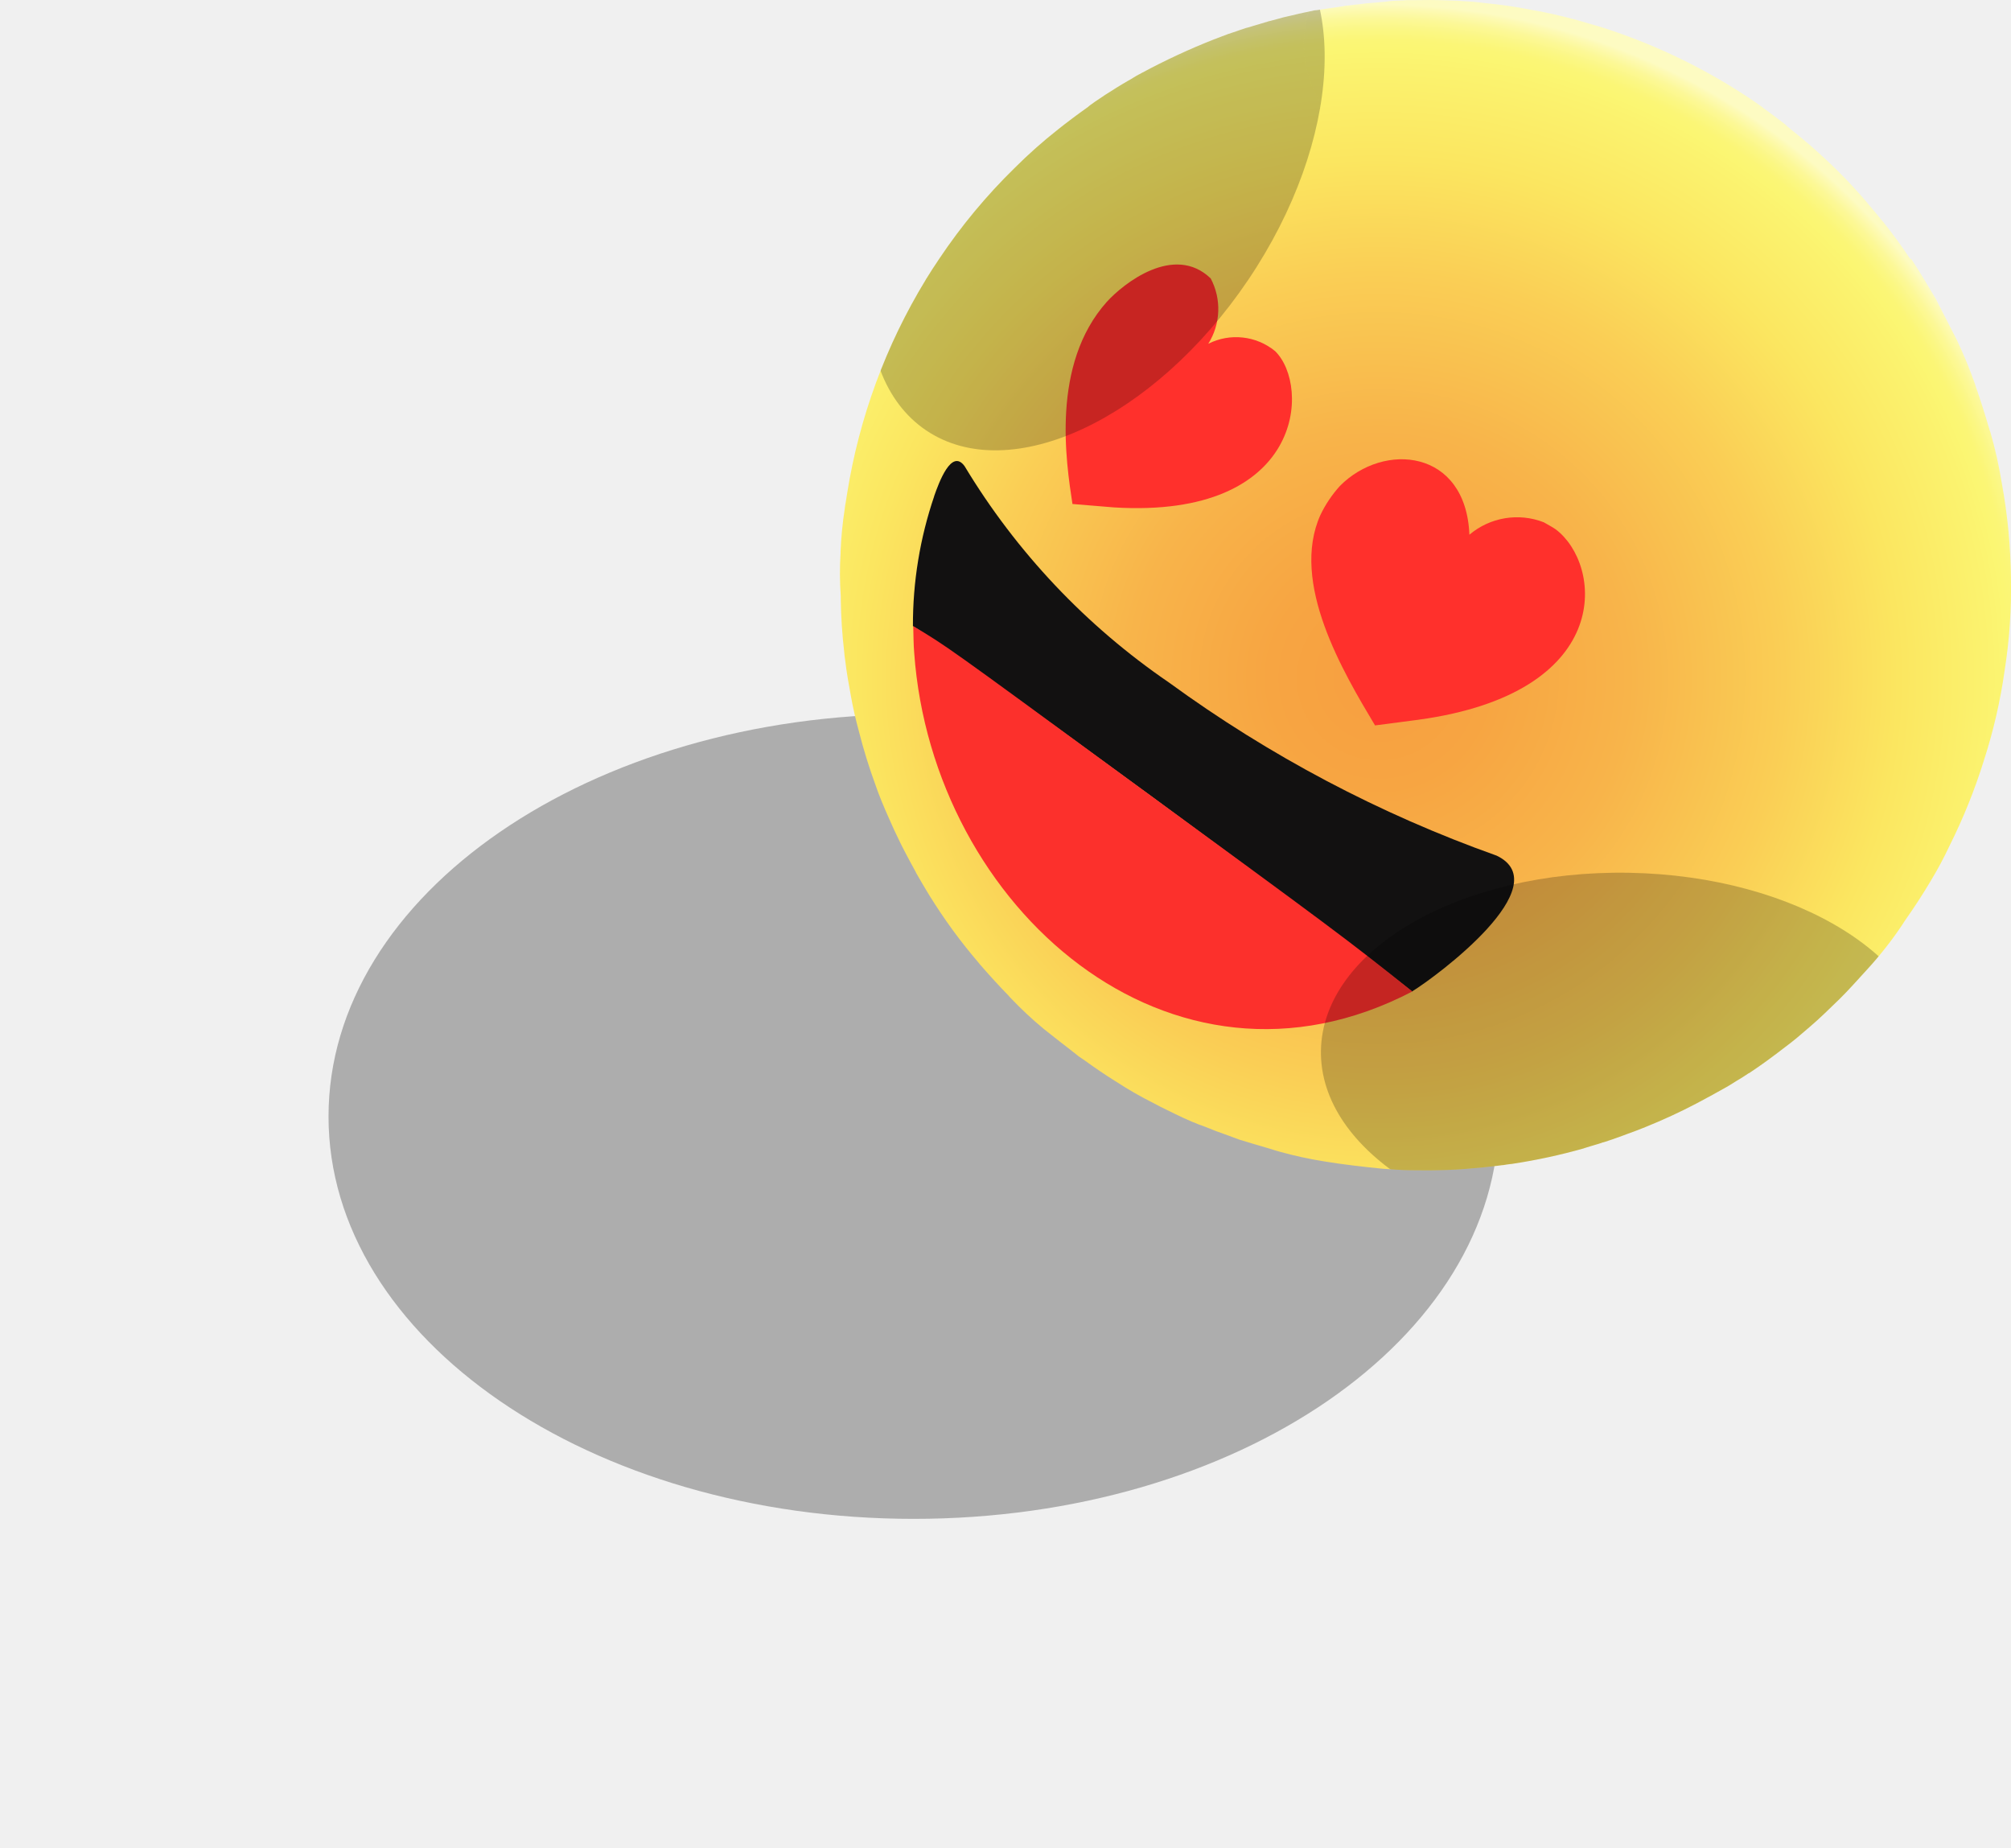
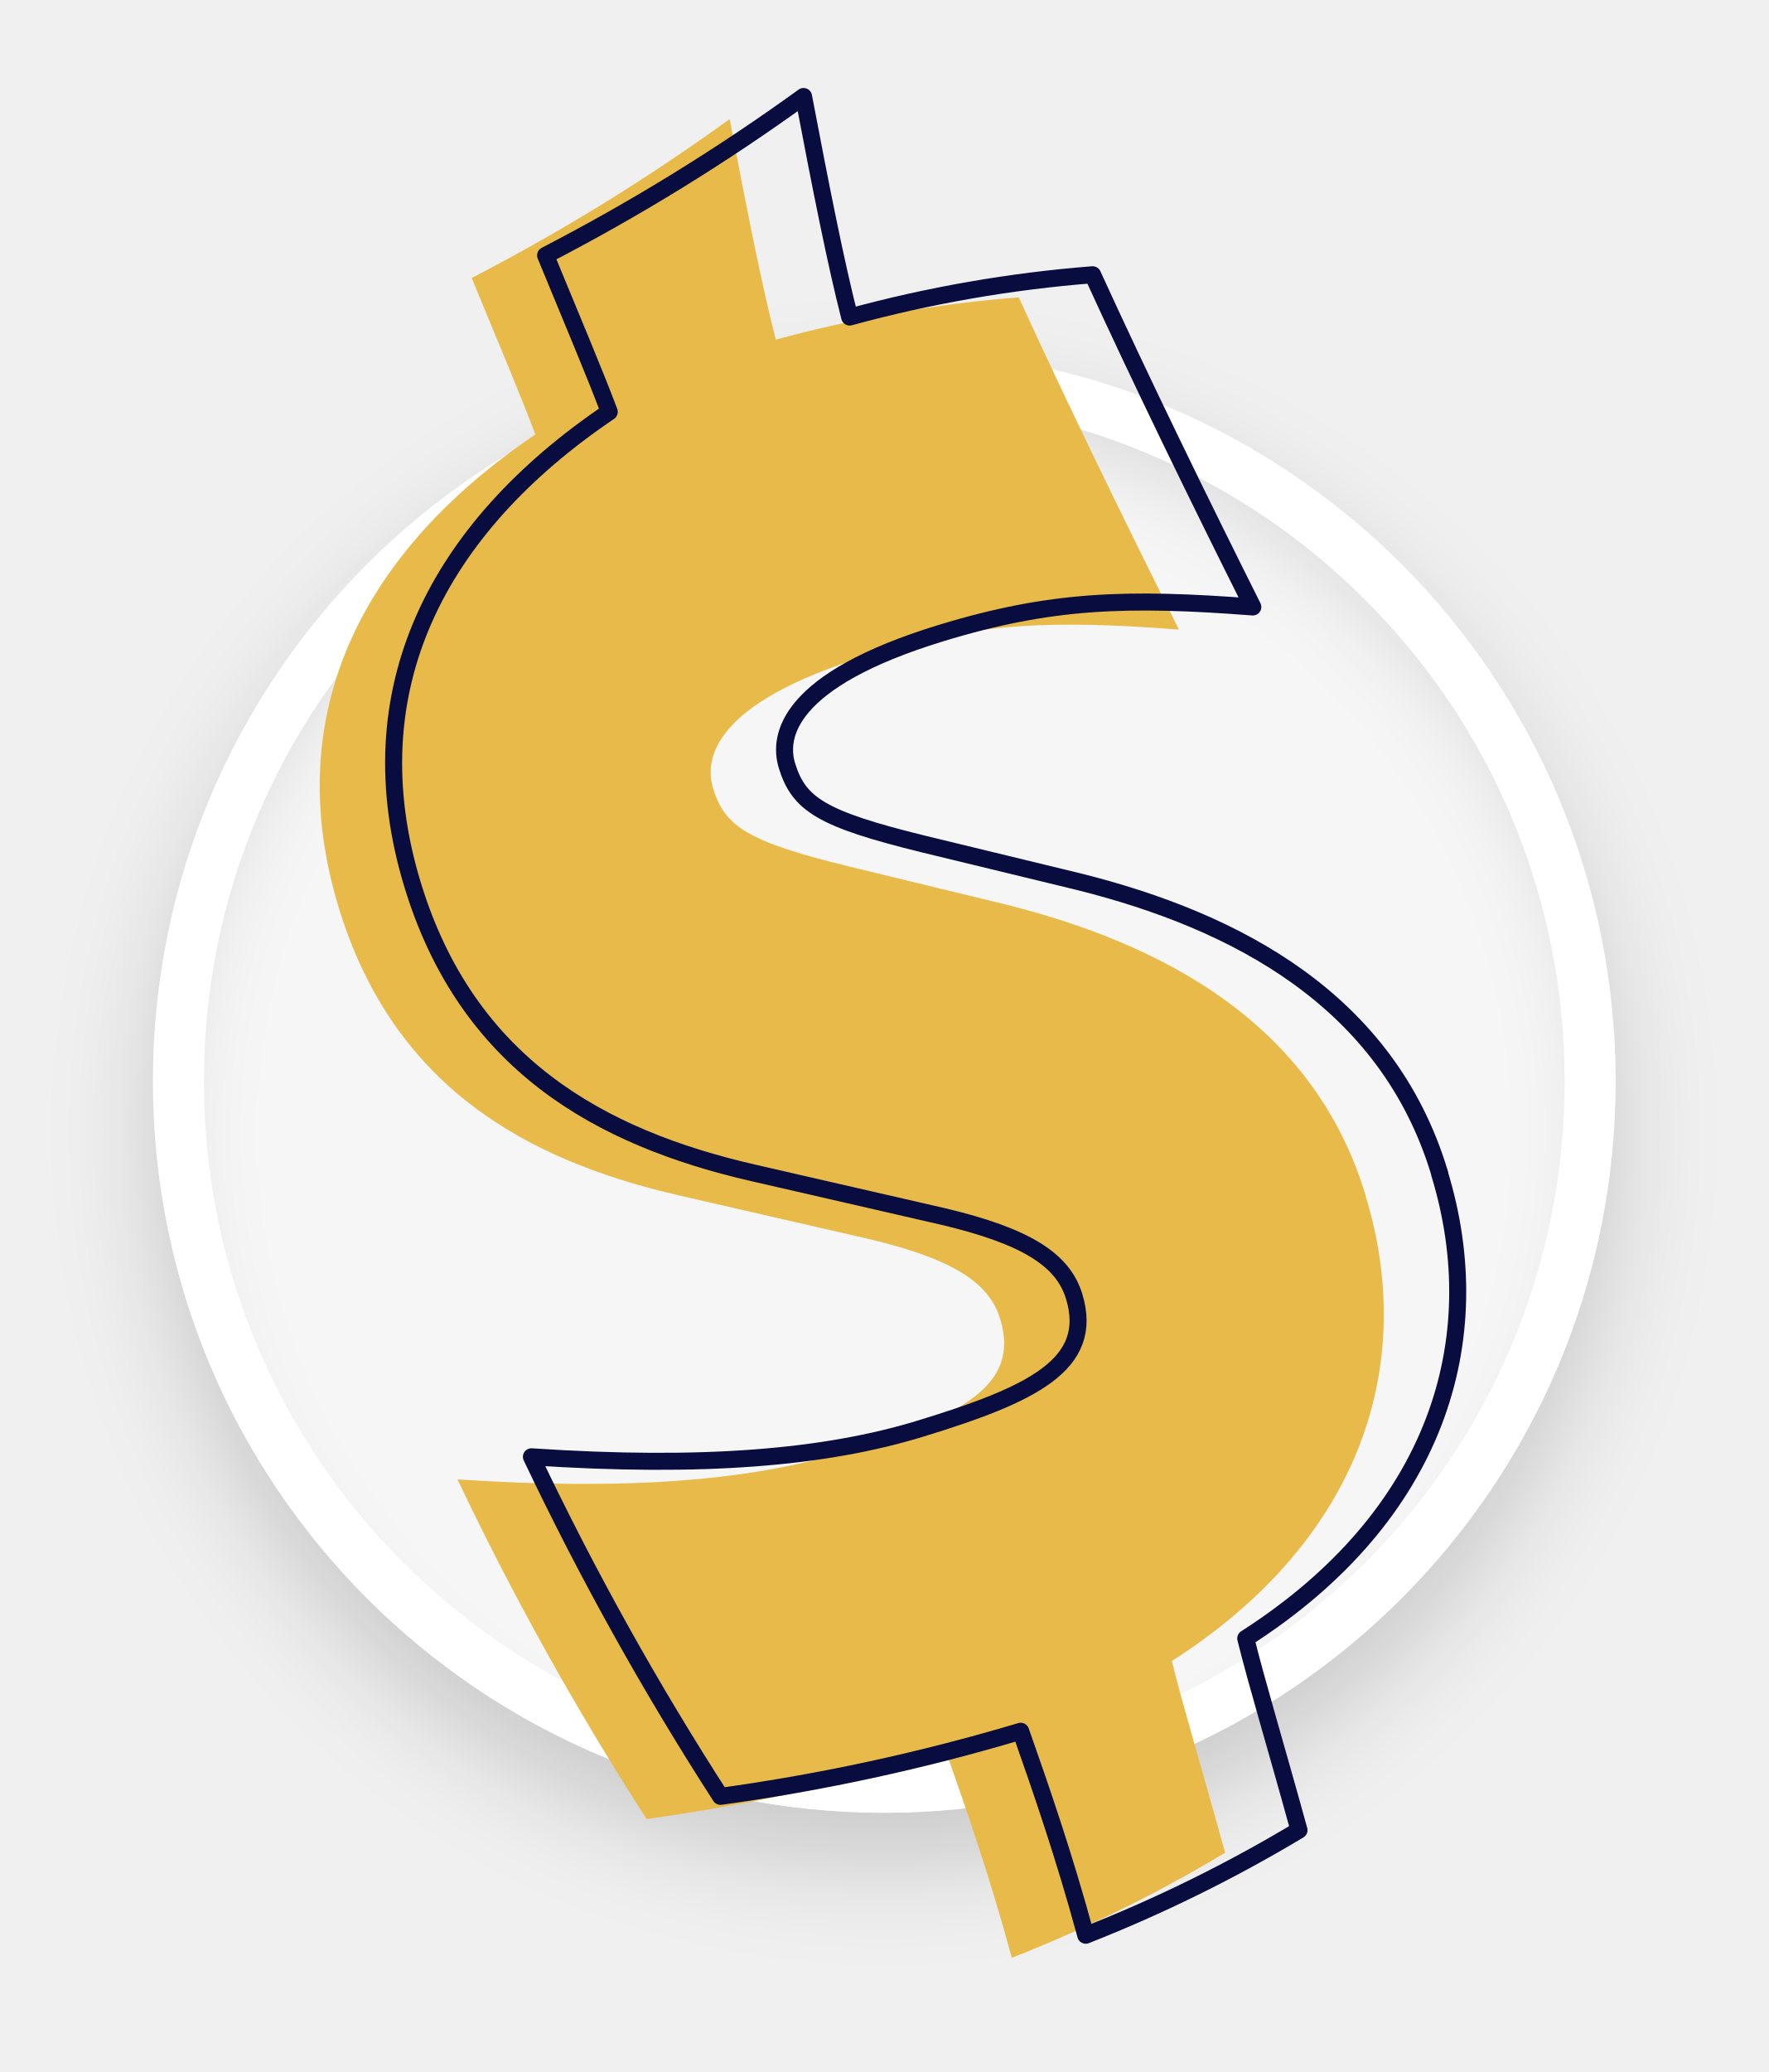
- <svg xmlns="http://www.w3.org/2000/svg" xmlns:xlink="http://www.w3.org/1999/xlink" width="82.478" height="75.758" viewBox="0 0 82.478 75.758">
+ <svg xmlns="http://www.w3.org/2000/svg" width="104.06" height="121.879" viewBox="0 0 104.06 121.879">
  <defs>
-     <radialGradient id="radial-gradient" cx="0.471" cy="0.58" r="0.575" gradientTransform="matrix(-0.999, -0.004, -0.004, 1, 0.933, 0.001)" gradientUnits="objectBoundingBox">
-       <stop offset="0" stop-color="#f79f40" />
-       <stop offset="0.163" stop-color="#f7a542" />
-       <stop offset="0.371" stop-color="#f8b44a" />
-       <stop offset="0.601" stop-color="#face55" />
-       <stop offset="0.771" stop-color="#fbe660" />
-       <stop offset="0.91" stop-color="#fbf36f" />
-       <stop offset="0.932" stop-color="#fbf672" />
-       <stop offset="0.947" stop-color="#fbf676" />
-       <stop offset="0.962" stop-color="#fbf783" />
-       <stop offset="0.978" stop-color="#fcf897" />
-       <stop offset="0.994" stop-color="#fdfab4" />
-       <stop offset="1" stop-color="#fdfbc2" />
-     </radialGradient>
-     <clipPath id="clip-path">
-       <path id="Trazado_116496" data-name="Trazado 116496" d="M52.65,29.84v-.06c0-.11-.03-.77-.15-1.75-.01-.09-.02-.17-.03-.26-.02-.12-.04-.25-.06-.38a23.894,23.894,0,0,0-3.15-8.77c0-.01-.01-.01-.01-.02-.17-.29-.35-.57-.54-.85h0a23.353,23.353,0,0,0-3.06-3.74,20.449,20.449,0,0,0-1.77-1.6c-.39-.32-.78-.62-1.19-.91a.265.265,0,0,1-.06-.05l-.05-.04-.21-.15c-.26-.18-.55-.37-.86-.57h0c-.01-.01-.02-.01-.03-.02-.15-.09-.3-.19-.47-.28-.07-.04-.15-.09-.22-.13s-.12-.07-.19-.11a1.092,1.092,0,0,0-.15-.08,25.413,25.413,0,0,0-2.93-1.4c-.26-.11-.47-.18-.58-.23l-.18-.07-.18-.07c-.01,0-.02-.01-.03-.01l-.04-.01-.3-.1-.04-.01c-.01,0-.03-.01-.04-.01l-.2-.07a2.759,2.759,0,0,0-.27-.08l-.23-.07c-.04-.01-.09-.03-.13-.04-.01,0-.03-.01-.04-.01s-.03-.01-.05-.01a.636.636,0,0,1-.07-.02l-.26-.07-.22-.06c-.07-.02-.14-.03-.21-.05h-.01l-.13-.03-.25-.06-.18-.04a2.049,2.049,0,0,0-.24-.05c-.01,0-.03-.01-.04-.01-.06-.01-.12-.03-.18-.04l-.11-.02-.13-.03h-.02l-.04-.01c-.02,0-.05-.01-.07-.01a1.766,1.766,0,0,1-.2-.04.6.6,0,0,0-.12-.02h0a2.068,2.068,0,0,1-.22-.04l-.19-.03c-.03-.01-.07-.01-.11-.02a.985.985,0,0,0-.17-.02,1,1,0,0,0-.16-.02l-.27-.03-.25-.03c-.03,0-.05-.01-.08-.01h-.02a1.641,1.641,0,0,0-.23-.02l-.34-.03c-.08-.01-.16-.01-.23-.02-.09-.01-.17-.01-.26-.02s-.18-.01-.27-.02A.97.97,0,0,1,29.76,7h-.37c-.48-.01-.96-.01-1.45,0-.11,0-.21,0-.31.01s-.22.01-.32.02c-.07,0-.13.01-.19.01-.16.01-.31.02-.46.04-.05,0-.11.01-.16.01-.22.02-.43.04-.64.07-.1.01-.2.02-.3.04h-.01c-.02,0-.04.01-.06.01q-.24.03-.45.06c-.11.02-.23.04-.34.05-.26.04-.47.08-.61.11-.7.14-1.38.3-2.06.5-.41.11-.77.22-1.21.38a24.021,24.021,0,0,0-5.31,2.61h0c-.17.11-.33.22-.49.33a.265.265,0,0,0-.06.05c-.28.2-.56.4-.84.61a.423.423,0,0,1-.07.05l-.02.02-.02.02c-.01.01-.02.02-.03.02s-.02.01-.03.02c-.08.06-.15.12-.23.18-.15.12-.3.24-.44.36-.08.07-.16.13-.24.2-.16.14-.32.27-.46.4l-.02.02-.02.02c-.03.03-.07.06-.1.09-.75.69-1.21,1.19-1.24,1.22-.23.25-.46.51-.69.77-.16.19-.33.38-.5.59-.01.01-.02.03-.04.04l-.03.03c-.34.42-.69.89-1.08,1.46l-.01.01-.01.01c-.01.01-.01.02-.02.02-.18.26-.36.55-.54.86-.16.26-.32.52-.46.75l-.46.88c-.15.29-.29.56-.42.82a16.758,16.758,0,0,0-.76,1.82h0v.01c-.22.6-.42,1.23-.6,1.84l-.01.02a.037.037,0,0,1-.01.03,17.968,17.968,0,0,0-.5,2.13,23.506,23.506,0,0,0-.17,7.66,22.794,22.794,0,0,0,.82,3.68,23.944,23.944,0,0,0,1.38,3.51,15.311,15.311,0,0,0,.75,1.42c.32.56.68,1.11,1.06,1.66.04.07.09.13.13.2a16,16,0,0,0,1.39,1.8c.34.37.78.88,1.14,1.24s.83.82,1.22,1.15h0c.42.37.6.53.99.83q.72.585,1.47,1.08h.01c.16.11.32.22.49.32.19.12.38.24.55.34.09.05.22.13.36.21a.573.573,0,0,1,.07.04c.15.09.33.18.52.29.04.02.09.05.13.07a22.789,22.789,0,0,0,2.12,1c.18.07.42.17.7.28l.24.09.42.15.3.1.11.03c.01,0,.01,0,.02.01l.16.05a2.759,2.759,0,0,0,.27.08l.26.08c.01,0,.02,0,.02.01a22.1,22.1,0,0,0,2.96.66l.09.01c.08.01.17.03.27.04h.03l.23.03.53.06c.24.03.56.05.79.07s.49.03.74.04h.02c.13.01.25.01.37.01.33.01.77,0,1.1.01s.79-.03,1.13-.05c.72-.06,1.68-.17,2.39-.28a18.747,18.747,0,0,0,1.84-.38c.14-.04.28-.08.43-.12.43-.12.87-.25,1.24-.36l.43-.16c.35-.12.69-.25,1.03-.38l.17-.06c.4-.15.89-.38,1.32-.59.19-.09.37-.18.55-.28a15.71,15.71,0,0,0,1.56-.88c.02-.01.03-.02.05-.03.41-.26.82-.52,1.22-.81.09-.06.18-.12.26-.17l.44-.34c.12-.09.23-.18.35-.27l.66-.52a14.289,14.289,0,0,0,1.37-1.26l.03-.03.07-.07c.35-.35.74-.77,1.2-1.29a.138.138,0,0,0,.03-.04h0a20.958,20.958,0,0,0,2.02-2.71c.01-.01.01-.02.02-.03.19-.3.38-.61.57-.95v-.01h0c.08-.14.16-.29.24-.44.11-.2.22-.41.31-.59l.09-.18c.16-.32.31-.65.47-.99.21-.47.41-.94.56-1.36h0c.26-.7.5-1.44.71-2.23.13-.48.25-.96.33-1.41.1-.48.18-.98.25-1.5.02-.12.03-.23.05-.34.08-.69.14-1.41.16-2.14v-.13C52.68,31.04,52.68,30.45,52.65,29.84Z" transform="translate(-4.654 -6.992)" />
-     </clipPath>
-     <linearGradient id="linear-gradient" x1="-0.166" y1="-323.933" x2="-1.166" y2="-323.933" gradientUnits="objectBoundingBox">
-       <stop offset="0" stop-color="#19b79c" />
-       <stop offset="0.405" stop-color="#1dbb9e" />
-       <stop offset="0.825" stop-color="#2ac8a3" />
-       <stop offset="0.997" stop-color="#31cfa6" />
-     </linearGradient>
-     <linearGradient id="linear-gradient-2" x1="-2.106" y1="-363.238" x2="-3.08" y2="-363.238" xlink:href="#linear-gradient" />
-     <clipPath id="clip-path-2">
-       <path id="Trazado_116504" data-name="Trazado 116504" d="M4.652,29.65v-.06a15.757,15.757,0,0,1,.17-1.74,2.335,2.335,0,0,1,.04-.26c.02-.12.04-.25.06-.38a24.088,24.088,0,0,1,3.22-8.75c0-.01.01-.01.01-.02.18-.29.36-.57.55-.85h0a23.39,23.39,0,0,1,3.09-3.72,20.134,20.134,0,0,1,1.78-1.58q.585-.465,1.2-.9a.265.265,0,0,0,.06-.05l.05-.04.21-.15c.26-.18.55-.37.86-.56h0c.01-.01.02-.01.03-.02.15-.09.31-.19.47-.28a2.53,2.53,0,0,0,.22-.13c.06-.04.12-.07.19-.11.05-.03.1-.05.15-.08a27.308,27.308,0,0,1,2.95-1.37c.26-.1.47-.18.58-.22l.18-.06.18-.06c.01,0,.02-.01.03-.01l.05-.02.3-.1.04-.01c.01,0,.03-.01.04-.01l.2-.06c.08-.02.19-.06.27-.08l.23-.07a.647.647,0,0,0,.13-.04c.01,0,.03-.01.04-.01s.03-.01.05-.01a.637.637,0,0,0,.07-.02l.26-.07.22-.06c.07-.02.14-.03.21-.05h.01l.13-.03c.08-.02.18-.04.25-.06l.18-.04c.08-.02.16-.03.24-.05.01,0,.03-.01.04-.01a1.163,1.163,0,0,0,.18-.04l.11-.01.13-.02h.02l.04-.01c.02,0,.05-.01.07-.01l.2-.03c.04-.01.09-.01.13-.02h0l.22-.03.19-.03a.516.516,0,0,0,.11-.02.985.985,0,0,1,.17-.02c.06-.01.11-.01.16-.02l.27-.03.25-.03c.03,0,.05-.01.08-.01h.02c.07-.01.15-.01.23-.02l.34-.03c.08-.01.16-.01.23-.02a1.569,1.569,0,0,1,.24-.03,2.437,2.437,0,0,1,.27-.01.86.86,0,0,1,.16-.01l.15-.01h.24c.49-.01.97-.01,1.45.01.11,0,.21.01.31.01s.22.01.32.02c.07,0,.13.01.19.01.16.01.31.02.46.04.05.01.11.01.16.02.22.02.43.05.64.07.1.01.2.03.3.04h.01c.02,0,.04.01.06.01.16.02.31.05.45.07l.34.06c.26.05.47.09.6.11.69.14,1.38.31,2.06.52.41.11.76.23,1.21.39a24.178,24.178,0,0,1,5.28,2.65h0c.16.11.33.22.49.34a.265.265,0,0,1,.06.05c.28.2.56.41.83.62a.424.424,0,0,0,.07.05l.02.02.02.02.03.03c.01.01.02.01.02.02.08.06.15.12.22.18.15.12.3.24.44.36.08.07.16.14.24.2.16.14.31.28.46.41l.02.02.02.02c.03.03.07.06.1.09.75.69,1.2,1.2,1.23,1.23.23.25.46.51.68.78.16.19.32.38.49.59.01.01.02.03.04.04l.02.03c.33.42.69.89,1.07,1.47l.04.01.01.01c.01.01.01.02.02.02.17.26.36.56.54.86.16.26.31.53.45.75l.45.88c.15.29.29.56.42.82a18.431,18.431,0,0,1,.75,1.83h0v.01c.21.6.41,1.23.59,1.85l.01.02a.037.037,0,0,0,.01.03,17.59,17.59,0,0,1,.48,2.14,22.71,22.71,0,0,1,.37,3.87,21.465,21.465,0,0,1-.26,3.8,21.96,21.96,0,0,1-.85,3.68,23.286,23.286,0,0,1-1.41,3.5,15.244,15.244,0,0,1-.76,1.42c-.33.56-.69,1.11-1.07,1.65-.04.07-.09.13-.13.2a15.2,15.2,0,0,1-1.41,1.79c-.34.37-.79.88-1.15,1.23s-.84.82-1.22,1.14h0c-.43.37-.6.52-1,.82-.49.38-.98.74-1.48,1.07H41.9c-.16.11-.32.21-.49.31-.19.12-.38.24-.55.33-.09.05-.22.12-.36.2a.574.574,0,0,0-.07.04c-.15.08-.33.18-.52.28-.04.02-.09.05-.13.07a23.108,23.108,0,0,1-2.12.98c-.18.07-.42.17-.71.27l-.24.09-.42.15-.3.1-.11.03c-.01,0-.01,0-.02.01l-.16.05c-.08.02-.19.06-.27.08l-.26.08c-.01,0-.02,0-.02.01a23.962,23.962,0,0,1-2.96.64l-.09.01c-.08.01-.17.02-.27.04H31.8l-.23.03-.53.06c-.24.02-.56.05-.79.07s-.49.03-.74.04h-.02c-.13,0-.25.01-.37.01-.33.01-.77,0-1.1,0s-.79-.04-1.13-.06c-.72-.07-1.68-.18-2.39-.3a16.281,16.281,0,0,1-1.84-.4c-.14-.04-.28-.08-.43-.13-.43-.12-.87-.26-1.24-.37l-.43-.16c-.35-.12-.69-.25-1.03-.39l-.17-.06c-.4-.15-.88-.38-1.32-.6-.19-.09-.37-.18-.55-.28a15.612,15.612,0,0,1-1.55-.89.219.219,0,0,0-.05-.03c-.41-.26-.81-.53-1.21-.82-.09-.06-.17-.12-.25-.17L14,49.97c-.12-.09-.23-.18-.35-.27l-.66-.52a15.233,15.233,0,0,1-1.36-1.27l-.03-.03-.06-.07c-.34-.35-.74-.78-1.19-1.3a.138.138,0,0,1-.03-.04h0a21.889,21.889,0,0,1-2-2.73c-.01-.01-.01-.02-.02-.03-.18-.3-.37-.61-.56-.95v-.01h0c-.08-.14-.16-.29-.24-.44-.11-.21-.22-.41-.31-.59l-.09-.18c-.16-.32-.31-.65-.46-.99-.21-.47-.41-.95-.55-1.36h0a22.441,22.441,0,0,1-.69-2.23c-.13-.48-.24-.96-.32-1.41-.09-.49-.18-.98-.24-1.5-.02-.12-.03-.23-.04-.34a21.166,21.166,0,0,1-.14-2.14v-.13A13.347,13.347,0,0,1,4.652,29.65Z" transform="translate(-4.627 -6.983)" fill="url(#radial-gradient)" />
-     </clipPath>
+     <filter id="Path_873828" x="0" y="14.57" width="104.06" height="104.06" filterUnits="userSpaceOnUse">
+       <feOffset dy="3" input="SourceAlpha" />
+       <feGaussianBlur stdDeviation="3" result="blur" />
+       <feFlood flood-opacity="0.161" />
+       <feComposite operator="in" in2="blur" />
+     </filter>
+     <filter id="Path_873828-2" x="0" y="14.57" width="104.06" height="104.06" filterUnits="userSpaceOnUse">
+       <feOffset dy="3" input="SourceAlpha" />
+       <feGaussianBlur stdDeviation="3" result="blur-2" />
+       <feFlood flood-opacity="0.161" result="color" />
+       <feComposite operator="out" in="SourceGraphic" in2="blur-2" />
+       <feComposite operator="in" in="color" />
+       <feComposite operator="in" in2="SourceGraphic" />
+     </filter>
  </defs>
-   <g id="Grupo_157926" data-name="Grupo 157926" transform="translate(13.474)">
-     <ellipse id="Elipse_4737" data-name="Elipse 4737" cx="24" cy="16.5" rx="24" ry="16.5" transform="translate(0 29.284)" fill="#0b0b0b" opacity="0.292" style="mix-blend-mode: multiply;isolation: isolate" />
-     <path id="Trazado_116493" data-name="Trazado 116493" d="M4.652,29.65v-.06a15.757,15.757,0,0,1,.17-1.74,2.335,2.335,0,0,1,.04-.26c.02-.12.04-.25.06-.38a24.088,24.088,0,0,1,3.22-8.75c0-.01.01-.01.01-.02.18-.29.36-.57.55-.85h0a23.39,23.39,0,0,1,3.09-3.72,20.134,20.134,0,0,1,1.78-1.58q.585-.465,1.2-.9a.265.265,0,0,0,.06-.05l.05-.04.21-.15c.26-.18.55-.37.86-.56h0c.01-.01.02-.01.03-.02.15-.09.31-.19.47-.28a2.53,2.53,0,0,0,.22-.13c.06-.04.12-.07.19-.11.05-.03.1-.05.15-.08a27.308,27.308,0,0,1,2.95-1.37c.26-.1.47-.18.58-.22l.18-.06.18-.06c.01,0,.02-.01.03-.01l.05-.02.3-.1.04-.01c.01,0,.03-.01.04-.01l.2-.06c.08-.02.19-.06.27-.08l.23-.07a.647.647,0,0,0,.13-.04c.01,0,.03-.01.04-.01s.03-.01.05-.01a.637.637,0,0,0,.07-.02l.26-.07.22-.06c.07-.02.14-.03.21-.05h.01l.13-.03c.08-.02.18-.04.25-.06l.18-.04c.08-.02.16-.03.24-.05.01,0,.03-.01.04-.01a1.163,1.163,0,0,0,.18-.04l.11-.01.13-.02h.02l.04-.01c.02,0,.05-.01.07-.01l.2-.03c.04-.01.09-.01.13-.02h0l.22-.03.19-.03a.516.516,0,0,0,.11-.02.985.985,0,0,1,.17-.02c.06-.01.11-.01.16-.02l.27-.03.25-.03c.03,0,.05-.01.08-.01h.02c.07-.01.15-.01.23-.02l.34-.03c.08-.01.16-.01.23-.02a1.569,1.569,0,0,1,.24-.03,2.437,2.437,0,0,1,.27-.01.86.86,0,0,1,.16-.01l.15-.01h.24c.49-.01.97-.01,1.45.01.11,0,.21.01.31.01s.22.01.32.02c.07,0,.13.01.19.01.16.01.31.02.46.04.05.01.11.01.16.02.22.02.43.05.64.07.1.01.2.03.3.04h.01c.02,0,.04.01.06.01.16.02.31.05.45.07l.34.06c.26.05.47.09.6.11.69.14,1.38.31,2.06.52.41.11.76.23,1.21.39a24.178,24.178,0,0,1,5.28,2.65h0c.16.11.33.22.49.34a.265.265,0,0,1,.06.05c.28.2.56.41.83.62a.424.424,0,0,0,.07.05l.02.02.02.02.03.03c.01.01.02.01.02.02.08.06.15.12.22.18.15.12.3.24.44.36.08.07.16.14.24.2.16.14.31.28.46.41l.02.02.02.02c.03.03.07.06.1.09.75.69,1.2,1.2,1.23,1.23.23.25.46.51.68.78.16.19.32.38.49.59.01.01.02.03.04.04l.02.03c.33.42.69.89,1.07,1.47l.04.01.01.01c.01.01.01.02.02.02.17.26.36.56.54.86.16.26.31.53.45.75l.45.88c.15.29.29.56.42.82a18.431,18.431,0,0,1,.75,1.83h0v.01c.21.6.41,1.23.59,1.85l.01.02a.037.037,0,0,0,.01.03,17.59,17.59,0,0,1,.48,2.14,22.71,22.71,0,0,1,.37,3.87,21.465,21.465,0,0,1-.26,3.8,21.96,21.96,0,0,1-.85,3.68,23.286,23.286,0,0,1-1.41,3.5,15.244,15.244,0,0,1-.76,1.42c-.33.56-.69,1.11-1.07,1.65-.04.07-.09.13-.13.2a15.2,15.2,0,0,1-1.41,1.79c-.34.37-.79.88-1.15,1.23s-.84.82-1.22,1.14h0c-.43.37-.6.52-1,.82-.49.38-.98.74-1.48,1.07H41.9c-.16.11-.32.21-.49.31-.19.12-.38.24-.55.33-.09.05-.22.12-.36.2a.574.574,0,0,0-.07.04c-.15.08-.33.18-.52.28-.04.02-.09.05-.13.07a23.108,23.108,0,0,1-2.12.98c-.18.07-.42.17-.71.27l-.24.09-.42.15-.3.1-.11.03c-.01,0-.01,0-.02.01l-.16.05c-.08.02-.19.06-.27.08l-.26.08c-.01,0-.02,0-.02.01a23.962,23.962,0,0,1-2.96.64l-.09.01c-.08.01-.17.02-.27.04H31.8l-.23.03-.53.06c-.24.02-.56.05-.79.07s-.49.03-.74.04h-.02c-.13,0-.25.01-.37.01-.33.01-.77,0-1.1,0s-.79-.04-1.13-.06c-.72-.07-1.68-.18-2.39-.3a16.281,16.281,0,0,1-1.84-.4c-.14-.04-.28-.08-.43-.13-.43-.12-.87-.26-1.24-.37l-.43-.16c-.35-.12-.69-.25-1.03-.39l-.17-.06c-.4-.15-.88-.38-1.32-.6-.19-.09-.37-.18-.55-.28a15.612,15.612,0,0,1-1.55-.89.219.219,0,0,0-.05-.03c-.41-.26-.81-.53-1.21-.82-.09-.06-.17-.12-.25-.17L14,49.97c-.12-.09-.23-.18-.35-.27l-.66-.52a15.233,15.233,0,0,1-1.36-1.27l-.03-.03-.06-.07c-.34-.35-.74-.78-1.19-1.3a.138.138,0,0,1-.03-.04h0a21.889,21.889,0,0,1-2-2.73c-.01-.01-.01-.02-.02-.03-.18-.3-.37-.61-.56-.95v-.01h0c-.08-.14-.16-.29-.24-.44-.11-.21-.22-.41-.31-.59l-.09-.18c-.16-.32-.31-.65-.46-.99-.21-.47-.41-.95-.55-1.36h0a22.441,22.441,0,0,1-.69-2.23c-.13-.48-.24-.96-.32-1.41-.09-.49-.18-.98-.24-1.5-.02-.12-.03-.23-.04-.34a21.166,21.166,0,0,1-.14-2.14v-.13A13.347,13.347,0,0,1,4.652,29.65Z" transform="translate(16.349 -6.983)" fill="url(#radial-gradient)" />
-     <g id="Grupo_86225" data-name="Grupo 86225" transform="translate(20.955 0.009)" clip-path="url(#clip-path)">
-       <path id="Trazado_116494" data-name="Trazado 116494" d="M50.67,21.64a4.37,4.37,0,0,1,.18-.46C50.8,21.33,50.74,21.48,50.67,21.64Z" transform="translate(-48.844 -6.992)" fill="url(#linear-gradient)" />
-       <path id="Trazado_116495" data-name="Trazado 116495" d="M4.7,34.92c.03-.14.05-.28.08-.41C4.75,34.65,4.73,34.79,4.7,34.92Z" transform="translate(43.196 -6.992)" fill="url(#linear-gradient-2)" />
-     </g>
-     <path id="Trazado_116497" data-name="Trazado 116497" d="M25.873,27.33A16.375,16.375,0,0,0,25,32.66c2.26,1.39,16.97,12.2,20.47,14.98,1.03-.63,6.02-4.35,3.47-5.57a52.925,52.925,0,0,1-13.44-7.1,28.664,28.664,0,0,1-8.38-8.87c-.54-.75-1.06.69-1.25,1.23" transform="translate(-1.032 -6.983)" fill="#121111" />
-     <path id="Trazado_116499" data-name="Trazado 116499" d="M29.22,33.76c.75,10.43,10.52,19.05,20.43,13.88-2.65-2.12-3.33-2.62-11.66-8.71-7.45-5.46-7.45-5.46-8.81-6.27.01.33.01.77.04,1.1" transform="translate(-5.199 -6.983)" fill="#fc302c" />
-     <g id="Grupo_86231" data-name="Grupo 86231" transform="translate(40.307 18.833)">
-       <path id="Trazado_116501" data-name="Trazado 116501" d="M22.473,28.1c-1.25,2.78.93,6.44,2.24,8.63.65-.09,1.52-.19,2.17-.29,7.67-1.22,7.14-6.32,5.24-7.75-.14-.1-.34-.2-.49-.29a3.024,3.024,0,0,0-3.05.51c-.14-3.51-3.51-3.82-5.31-2a4.969,4.969,0,0,0-.8,1.19" transform="translate(-22.099 -25.816)" fill="#ff302c" />
-     </g>
-     <g id="Grupo_86232" data-name="Grupo 86232" transform="translate(30.232 10.846)">
-       <path id="Trazado_116503" data-name="Trazado 116503" d="M35.806,19.36c-2.3,2.57-1.67,6.58-1.41,8.29.51.04,1.19.1,1.7.14,7.78.48,8.08-4.98,6.61-6.41a2.529,2.529,0,0,0-2.74-.3,2.679,2.679,0,0,0,.1-2.68c-1.5-1.44-3.58.21-4.26.96" transform="translate(-34.117 -17.829)" fill="#ff302c" />
-     </g>
-     <g id="Enmascarar_grupo_59" data-name="Enmascarar grupo 59" transform="translate(20.976 0)" clip-path="url(#clip-path-2)">
-       <g id="Grupo_86233" data-name="Grupo 86233" transform="translate(-2.683 -7.272)" opacity="0.561" style="mix-blend-mode: multiply;isolation: isolate">
-         <g id="Grupo_86230" data-name="Grupo 86230" transform="translate(0)">
-           <ellipse id="Elipse_4734" data-name="Elipse 4734" cx="12.5" cy="7.5" rx="12.5" ry="7.5" transform="translate(21.707 1.557)" fill="#fff" opacity="0.743" />
-           <ellipse id="Elipse_4735" data-name="Elipse 4735" cx="12.5" cy="7.5" rx="12.5" ry="7.5" transform="translate(26.415 8.388) rotate(124)" opacity="0.387" />
-           <ellipse id="Elipse_4736" data-name="Elipse 4736" cx="12.5" cy="7.5" rx="12.5" ry="7.5" transform="matrix(-1, -0.017, 0.017, -1, 47.282, 58.274)" opacity="0.387" />
+   <g id="Group_1357728" data-name="Group 1357728" transform="translate(5.915 0.624)">
+     <g id="Group_1185044" data-name="Group 1185044" transform="translate(3.085 19.947)">
+       <g id="Group_1182585" data-name="Group 1182585">
+         <g data-type="innerShadowGroup">
+           <g transform="matrix(1, 0, 0, 1, -9, -20.57)" filter="url(#Path_873828)">
+             <g id="Path_873828-3" data-name="Path 873828" transform="translate(9 20.57)" fill="#f6f6f6">
+               <path d="M 43.03 84.559 C 37.422 84.559 31.984 83.461 26.865 81.296 C 21.92 79.205 17.478 76.21 13.664 72.396 C 9.849 68.581 6.855 64.14 4.763 59.194 C 2.598 54.075 1.5 48.637 1.5 43.03 C 1.5 37.423 2.598 31.984 4.763 26.865 C 6.855 21.92 9.849 17.478 13.664 13.664 C 17.478 9.849 21.92 6.855 26.865 4.763 C 31.984 2.598 37.422 1.5 43.03 1.5 C 48.637 1.5 54.075 2.598 59.194 4.763 C 64.139 6.855 68.581 9.849 72.395 13.664 C 76.21 17.478 79.205 21.92 81.296 26.865 C 83.461 31.984 84.559 37.423 84.559 43.03 C 84.559 48.637 83.461 54.075 81.296 59.194 C 79.205 64.14 76.21 68.581 72.395 72.396 C 68.581 76.21 64.139 79.205 59.194 81.296 C 54.075 83.461 48.637 84.559 43.03 84.559 Z" stroke="none" />
+               <path d="M 43.03 3 C 37.624 3 32.382 4.058 27.449 6.144 C 22.683 8.16 18.402 11.047 14.724 14.724 C 11.047 18.402 8.16 22.683 6.144 27.449 C 4.058 32.382 3 37.624 3 43.03 C 3 48.435 4.058 53.677 6.144 58.61 C 8.16 63.376 11.047 67.658 14.724 71.335 C 18.402 75.012 22.683 77.899 27.449 79.915 C 32.382 82.001 37.624 83.059 43.03 83.059 C 48.435 83.059 53.677 82.001 58.61 79.915 C 63.376 77.899 67.658 75.012 71.335 71.335 C 75.012 67.658 77.899 63.376 79.915 58.61 C 82.001 53.677 83.059 48.435 83.059 43.03 C 83.059 37.624 82.001 32.382 79.915 27.449 C 77.899 22.683 75.012 18.402 71.335 14.724 C 67.658 11.047 63.376 8.16 58.61 6.144 C 53.677 4.058 48.435 3 43.03 3 M 43.03 0 C 66.794 0 86.059 19.265 86.059 43.03 C 86.059 66.794 66.794 86.059 43.03 86.059 C 19.265 86.059 -7.62939453125e-06 66.794 -7.62939453125e-06 43.03 C -7.62939453125e-06 19.265 19.265 0 43.03 0 Z" stroke="none" fill="#fff" />
+             </g>
+           </g>
+           <g id="Path_873828-4" data-name="Path 873828" fill="#f6f6f6">
+             <path d="M 43.03 84.559 C 37.422 84.559 31.984 83.461 26.865 81.296 C 21.92 79.205 17.478 76.21 13.664 72.396 C 9.849 68.581 6.855 64.14 4.763 59.194 C 2.598 54.075 1.5 48.637 1.5 43.03 C 1.5 37.423 2.598 31.984 4.763 26.865 C 6.855 21.92 9.849 17.478 13.664 13.664 C 17.478 9.849 21.92 6.855 26.865 4.763 C 31.984 2.598 37.422 1.5 43.03 1.5 C 48.637 1.5 54.075 2.598 59.194 4.763 C 64.139 6.855 68.581 9.849 72.395 13.664 C 76.21 17.478 79.205 21.92 81.296 26.865 C 83.461 31.984 84.559 37.423 84.559 43.03 C 84.559 48.637 83.461 54.075 81.296 59.194 C 79.205 64.14 76.21 68.581 72.395 72.396 C 68.581 76.21 64.139 79.205 59.194 81.296 C 54.075 83.461 48.637 84.559 43.03 84.559 Z" stroke="none" />
+             <path d="M 43.03 3 C 37.624 3 32.382 4.058 27.449 6.144 C 22.683 8.16 18.402 11.047 14.724 14.724 C 11.047 18.402 8.16 22.683 6.144 27.449 C 4.058 32.382 3 37.624 3 43.03 C 3 48.435 4.058 53.677 6.144 58.61 C 8.16 63.376 11.047 67.658 14.724 71.335 C 18.402 75.012 22.683 77.899 27.449 79.915 C 32.382 82.001 37.624 83.059 43.03 83.059 C 48.435 83.059 53.677 82.001 58.61 79.915 C 63.376 77.899 67.658 75.012 71.335 71.335 C 75.012 67.658 77.899 63.376 79.915 58.61 C 82.001 53.677 83.059 48.435 83.059 43.03 C 83.059 37.624 82.001 32.382 79.915 27.449 C 77.899 22.683 75.012 18.402 71.335 14.724 C 67.658 11.047 63.376 8.16 58.61 6.144 C 53.677 4.058 48.435 3 43.03 3 M 43.03 0 C 66.794 0 86.059 19.265 86.059 43.03 C 86.059 66.794 66.794 86.059 43.03 86.059 C 19.265 86.059 -7.62939453125e-06 66.794 -7.62939453125e-06 43.03 C -7.62939453125e-06 19.265 19.265 0 43.03 0 Z" stroke="none" />
+           </g>
+           <g transform="matrix(1, 0, 0, 1, -9, -20.57)" filter="url(#Path_873828-2)">
+             <g id="Path_873828-5" data-name="Path 873828" transform="translate(9 20.57)" fill="#fff">
+               <path d="M 43.03 84.559 C 37.422 84.559 31.984 83.461 26.865 81.296 C 21.92 79.205 17.478 76.21 13.664 72.396 C 9.849 68.581 6.855 64.14 4.763 59.194 C 2.598 54.075 1.5 48.637 1.5 43.03 C 1.5 37.423 2.598 31.984 4.763 26.865 C 6.855 21.92 9.849 17.478 13.664 13.664 C 17.478 9.849 21.92 6.855 26.865 4.763 C 31.984 2.598 37.422 1.5 43.03 1.5 C 48.637 1.5 54.075 2.598 59.194 4.763 C 64.139 6.855 68.581 9.849 72.395 13.664 C 76.21 17.478 79.205 21.92 81.296 26.865 C 83.461 31.984 84.559 37.423 84.559 43.03 C 84.559 48.637 83.461 54.075 81.296 59.194 C 79.205 64.14 76.21 68.581 72.395 72.396 C 68.581 76.21 64.139 79.205 59.194 81.296 C 54.075 83.461 48.637 84.559 43.03 84.559 Z" stroke="none" />
+               <path d="M 43.03 3 C 37.624 3 32.382 4.058 27.449 6.144 C 22.683 8.16 18.402 11.047 14.724 14.724 C 11.047 18.402 8.16 22.683 6.144 27.449 C 4.058 32.382 3 37.624 3 43.03 C 3 48.435 4.058 53.677 6.144 58.61 C 8.16 63.376 11.047 67.658 14.724 71.335 C 18.402 75.012 22.683 77.899 27.449 79.915 C 32.382 82.001 37.624 83.059 43.03 83.059 C 48.435 83.059 53.677 82.001 58.61 79.915 C 63.376 77.899 67.658 75.012 71.335 71.335 C 75.012 67.658 77.899 63.376 79.915 58.61 C 82.001 53.677 83.059 48.435 83.059 43.03 C 83.059 37.624 82.001 32.382 79.915 27.449 C 77.899 22.683 75.012 18.402 71.335 14.724 C 67.658 11.047 63.376 8.16 58.61 6.144 C 53.677 4.058 48.435 3 43.03 3 M 43.03 0 C 66.794 0 86.059 19.265 86.059 43.03 C 86.059 66.794 66.794 86.059 43.03 86.059 C 19.265 86.059 -7.62939453125e-06 66.794 -7.62939453125e-06 43.03 C -7.62939453125e-06 19.265 19.265 0 43.03 0 Z" stroke="none" />
+             </g>
+           </g>
+           <g id="Path_873828-6" data-name="Path 873828" fill="none">
+             <path d="M 43.03 84.559 C 37.422 84.559 31.984 83.461 26.865 81.296 C 21.92 79.205 17.478 76.21 13.664 72.396 C 9.849 68.581 6.855 64.14 4.763 59.194 C 2.598 54.075 1.5 48.637 1.5 43.03 C 1.5 37.423 2.598 31.984 4.763 26.865 C 6.855 21.92 9.849 17.478 13.664 13.664 C 17.478 9.849 21.92 6.855 26.865 4.763 C 31.984 2.598 37.422 1.5 43.03 1.5 C 48.637 1.5 54.075 2.598 59.194 4.763 C 64.139 6.855 68.581 9.849 72.395 13.664 C 76.21 17.478 79.205 21.92 81.296 26.865 C 83.461 31.984 84.559 37.423 84.559 43.03 C 84.559 48.637 83.461 54.075 81.296 59.194 C 79.205 64.14 76.21 68.581 72.395 72.396 C 68.581 76.21 64.139 79.205 59.194 81.296 C 54.075 83.461 48.637 84.559 43.03 84.559 Z" stroke="none" />
+             <path d="M 43.03 3 C 37.624 3 32.382 4.058 27.449 6.144 C 22.683 8.16 18.402 11.047 14.724 14.724 C 11.047 18.402 8.16 22.683 6.144 27.449 C 4.058 32.382 3 37.624 3 43.03 C 3 48.435 4.058 53.677 6.144 58.61 C 8.16 63.376 11.047 67.658 14.724 71.335 C 18.402 75.012 22.683 77.899 27.449 79.915 C 32.382 82.001 37.624 83.059 43.03 83.059 C 48.435 83.059 53.677 82.001 58.61 79.915 C 63.376 77.899 67.658 75.012 71.335 71.335 C 75.012 67.658 77.899 63.376 79.915 58.61 C 82.001 53.677 83.059 48.435 83.059 43.03 C 83.059 37.624 82.001 32.382 79.915 27.449 C 77.899 22.683 75.012 18.402 71.335 14.724 C 67.658 11.047 63.376 8.16 58.61 6.144 C 53.677 4.058 48.435 3 43.03 3 M 43.03 0 C 66.794 0 86.059 19.265 86.059 43.03 C 86.059 66.794 66.794 86.059 43.03 86.059 C 19.265 86.059 -7.62939453125e-06 66.794 -7.62939453125e-06 43.03 C -7.62939453125e-06 19.265 19.265 0 43.03 0 Z" stroke="none" fill="#fff" />
+           </g>
        </g>
      </g>
    </g>
+     <g id="Group_1218863" data-name="Group 1218863" transform="translate(0 17.698) rotate(-17)">
+       <path id="Path_1248341" data-name="Path 1248341" d="M55.97,71.535c0,10.2-6,19.2-18.9,22.809-.152,2.849-.152,6.456-.3,11.7a84.791,84.791,0,0,1-13.807,2.243c.152-4.8,0-9-.152-12.594A118.4,118.4,0,0,1,4.8,94.193,177.185,177.185,0,0,1,0,71.838c9.457,3.592,16.5,5.108,22.355,5.108,6.9,0,10.942-.606,10.942-4.8,0-2.243-1.652-4.2-6-6.744l-9.9-5.7C9.29,55.046,3.152,48.6,3.152,37.647c0-12,7.5-19.657,19.2-23.249C22.2,12,21.9,9.154,21.461,4.5A119.631,119.631,0,0,0,38.708,0c-.606,5.547-1.046,9.9-1.2,13.2a77.207,77.207,0,0,1,14.4,1.8c.894,6.744,2.107,14.4,3.3,21.445-6.9-2.7-11.246-3.895-18-3.895-9.457,0-10.942,3-10.942,4.8,0,2.395,1.046,3.607,6.3,6.744l8.108,4.8c8.245,4.956,15.307,12,15.307,22.506v.152Z" transform="translate(0 0)" fill="#e8ba4a" />
+       <path id="Path_1248342" data-name="Path 1248342" d="M55.97,71.535c0,10.2-6,19.2-18.9,22.809-.152,2.849-.152,6.456-.3,11.7a84.791,84.791,0,0,1-13.807,2.243c.152-4.8,0-9-.152-12.594A118.4,118.4,0,0,1,4.8,94.193,177.174,177.174,0,0,1,0,71.838c9.457,3.592,16.5,5.108,22.355,5.108,6.9,0,10.942-.606,10.942-4.8,0-2.243-1.652-4.2-6-6.744l-9.9-5.7C9.29,55.046,3.152,48.6,3.152,37.647c0-12,7.5-19.657,19.2-23.249C22.2,12,21.9,9.154,21.461,4.5A119.624,119.624,0,0,0,38.708,0c-.606,5.547-1.046,9.9-1.2,13.2a77.208,77.208,0,0,1,14.4,1.8c.894,6.744,2.107,14.4,3.3,21.445-6.9-2.7-11.246-3.895-18-3.895-9.457,0-10.942,3-10.942,4.8,0,2.395,1.046,3.607,6.3,6.744l8.108,4.8c8.245,4.956,15.307,12,15.307,22.506v.152Z" transform="translate(4.547 0)" fill="none" stroke="#080c3e" stroke-linecap="round" stroke-linejoin="round" stroke-width="1" />
+     </g>
  </g>
</svg>
